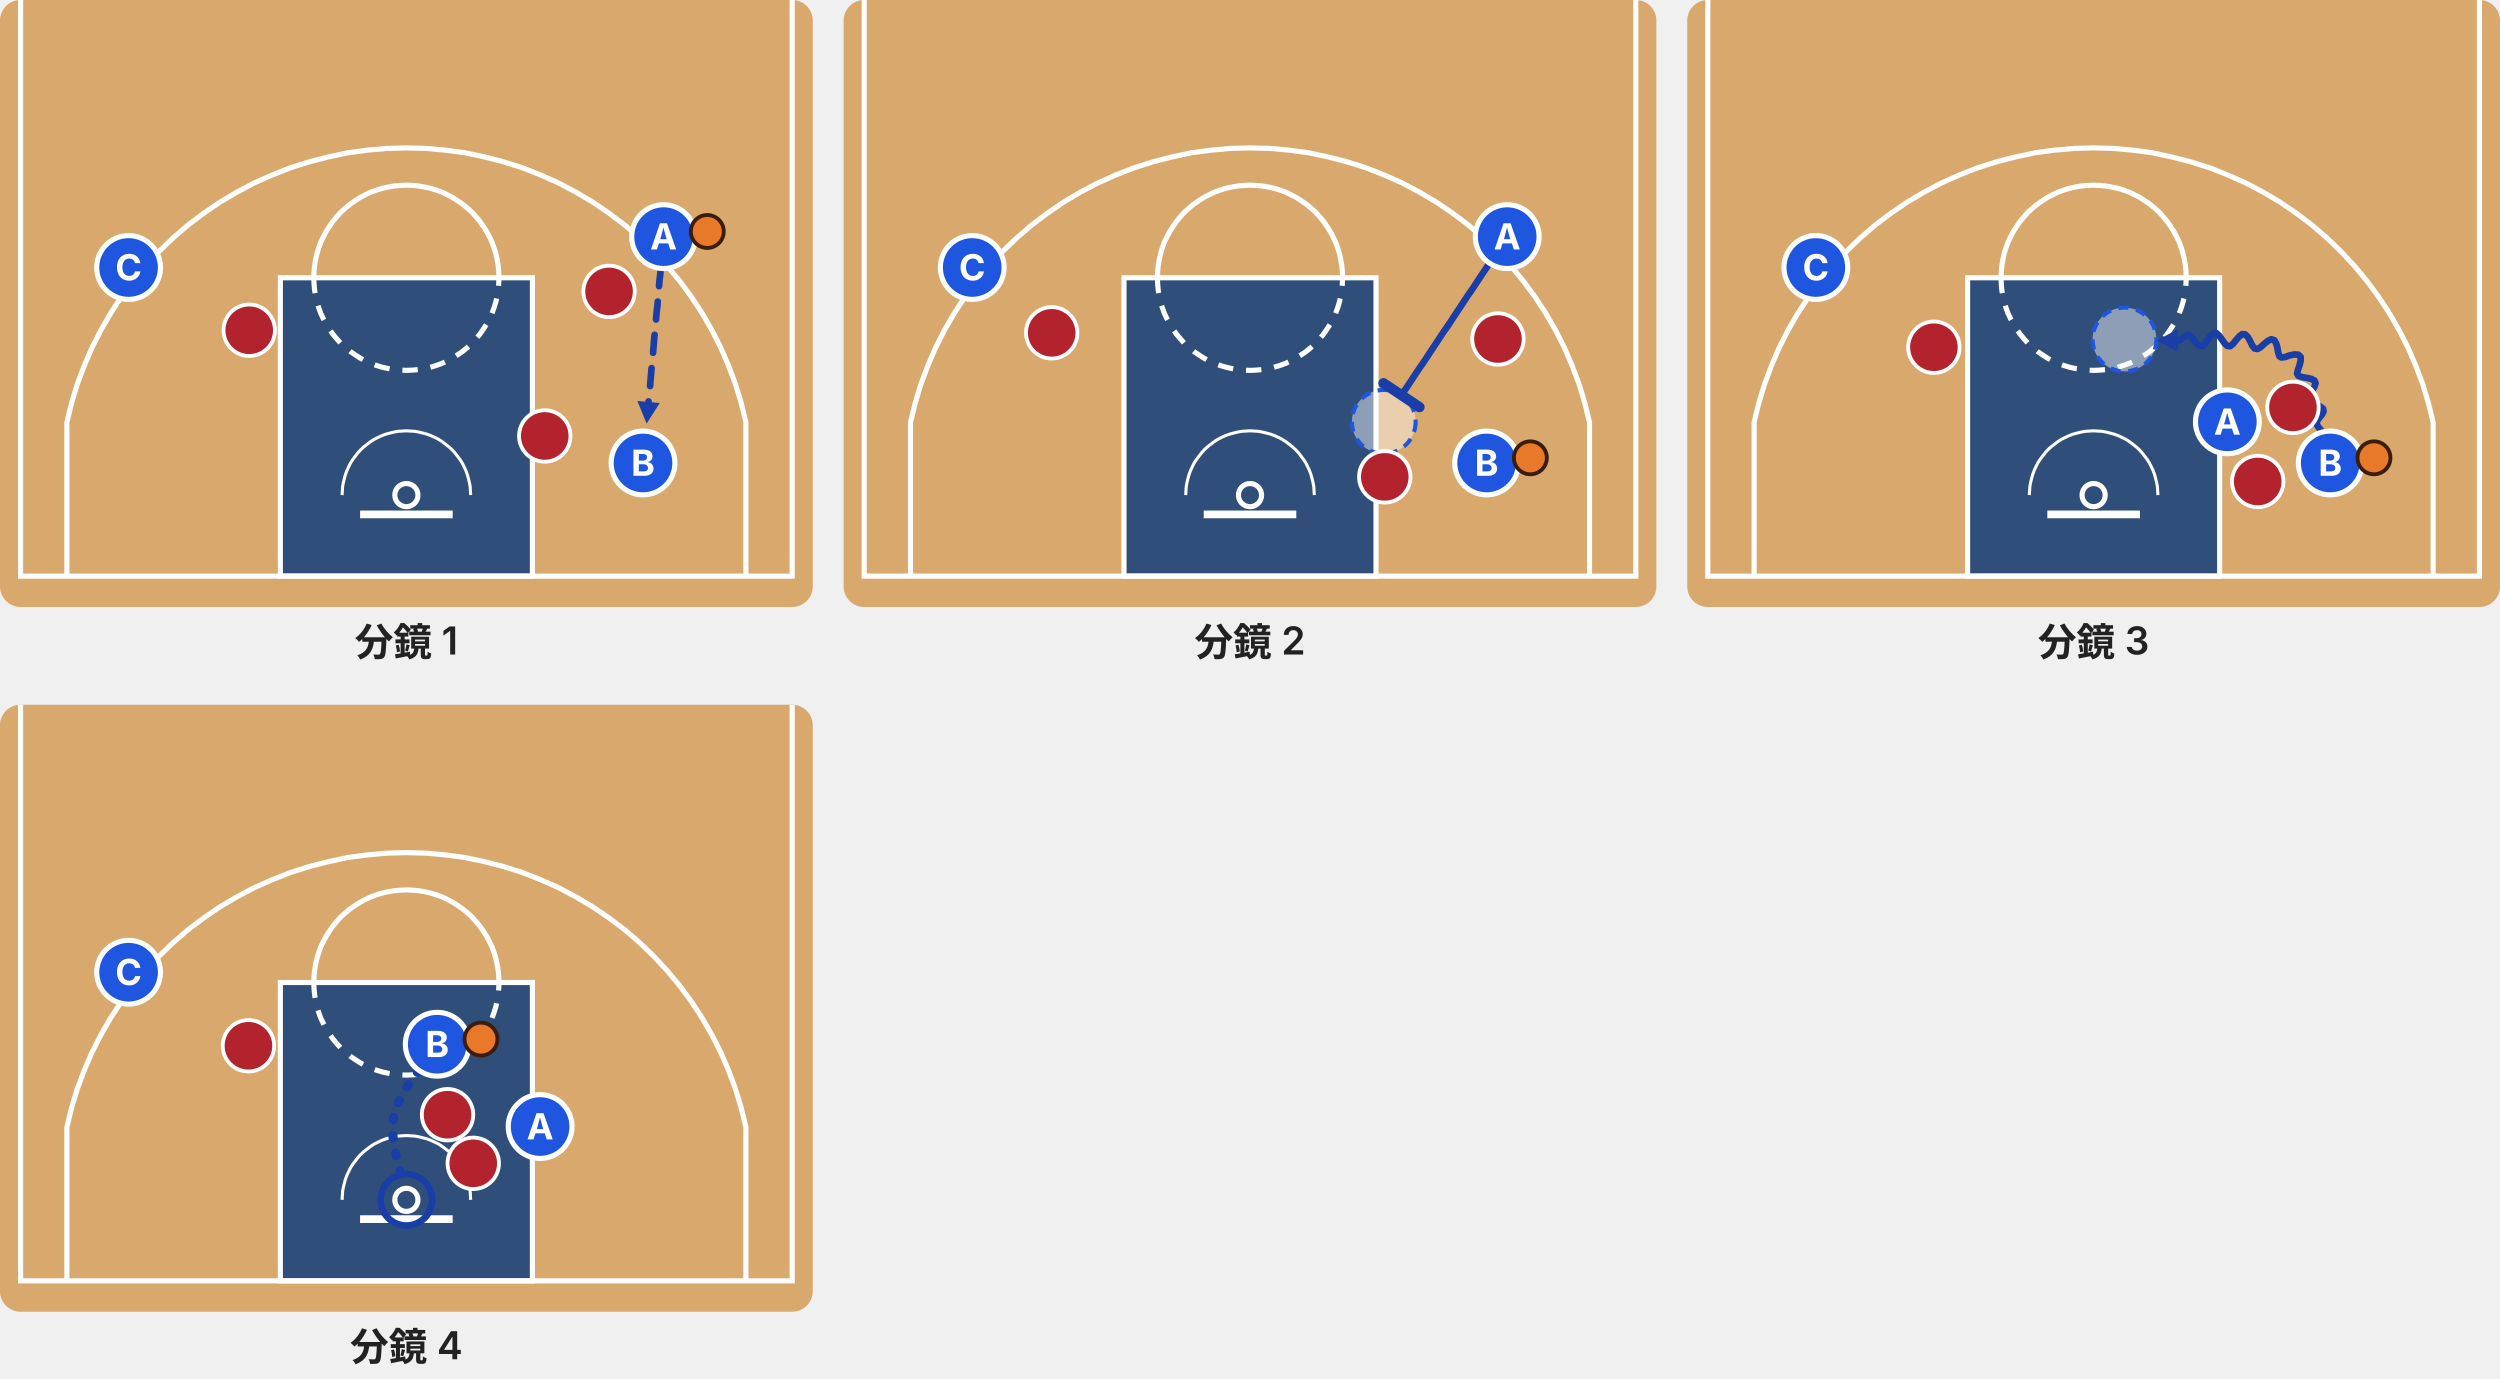
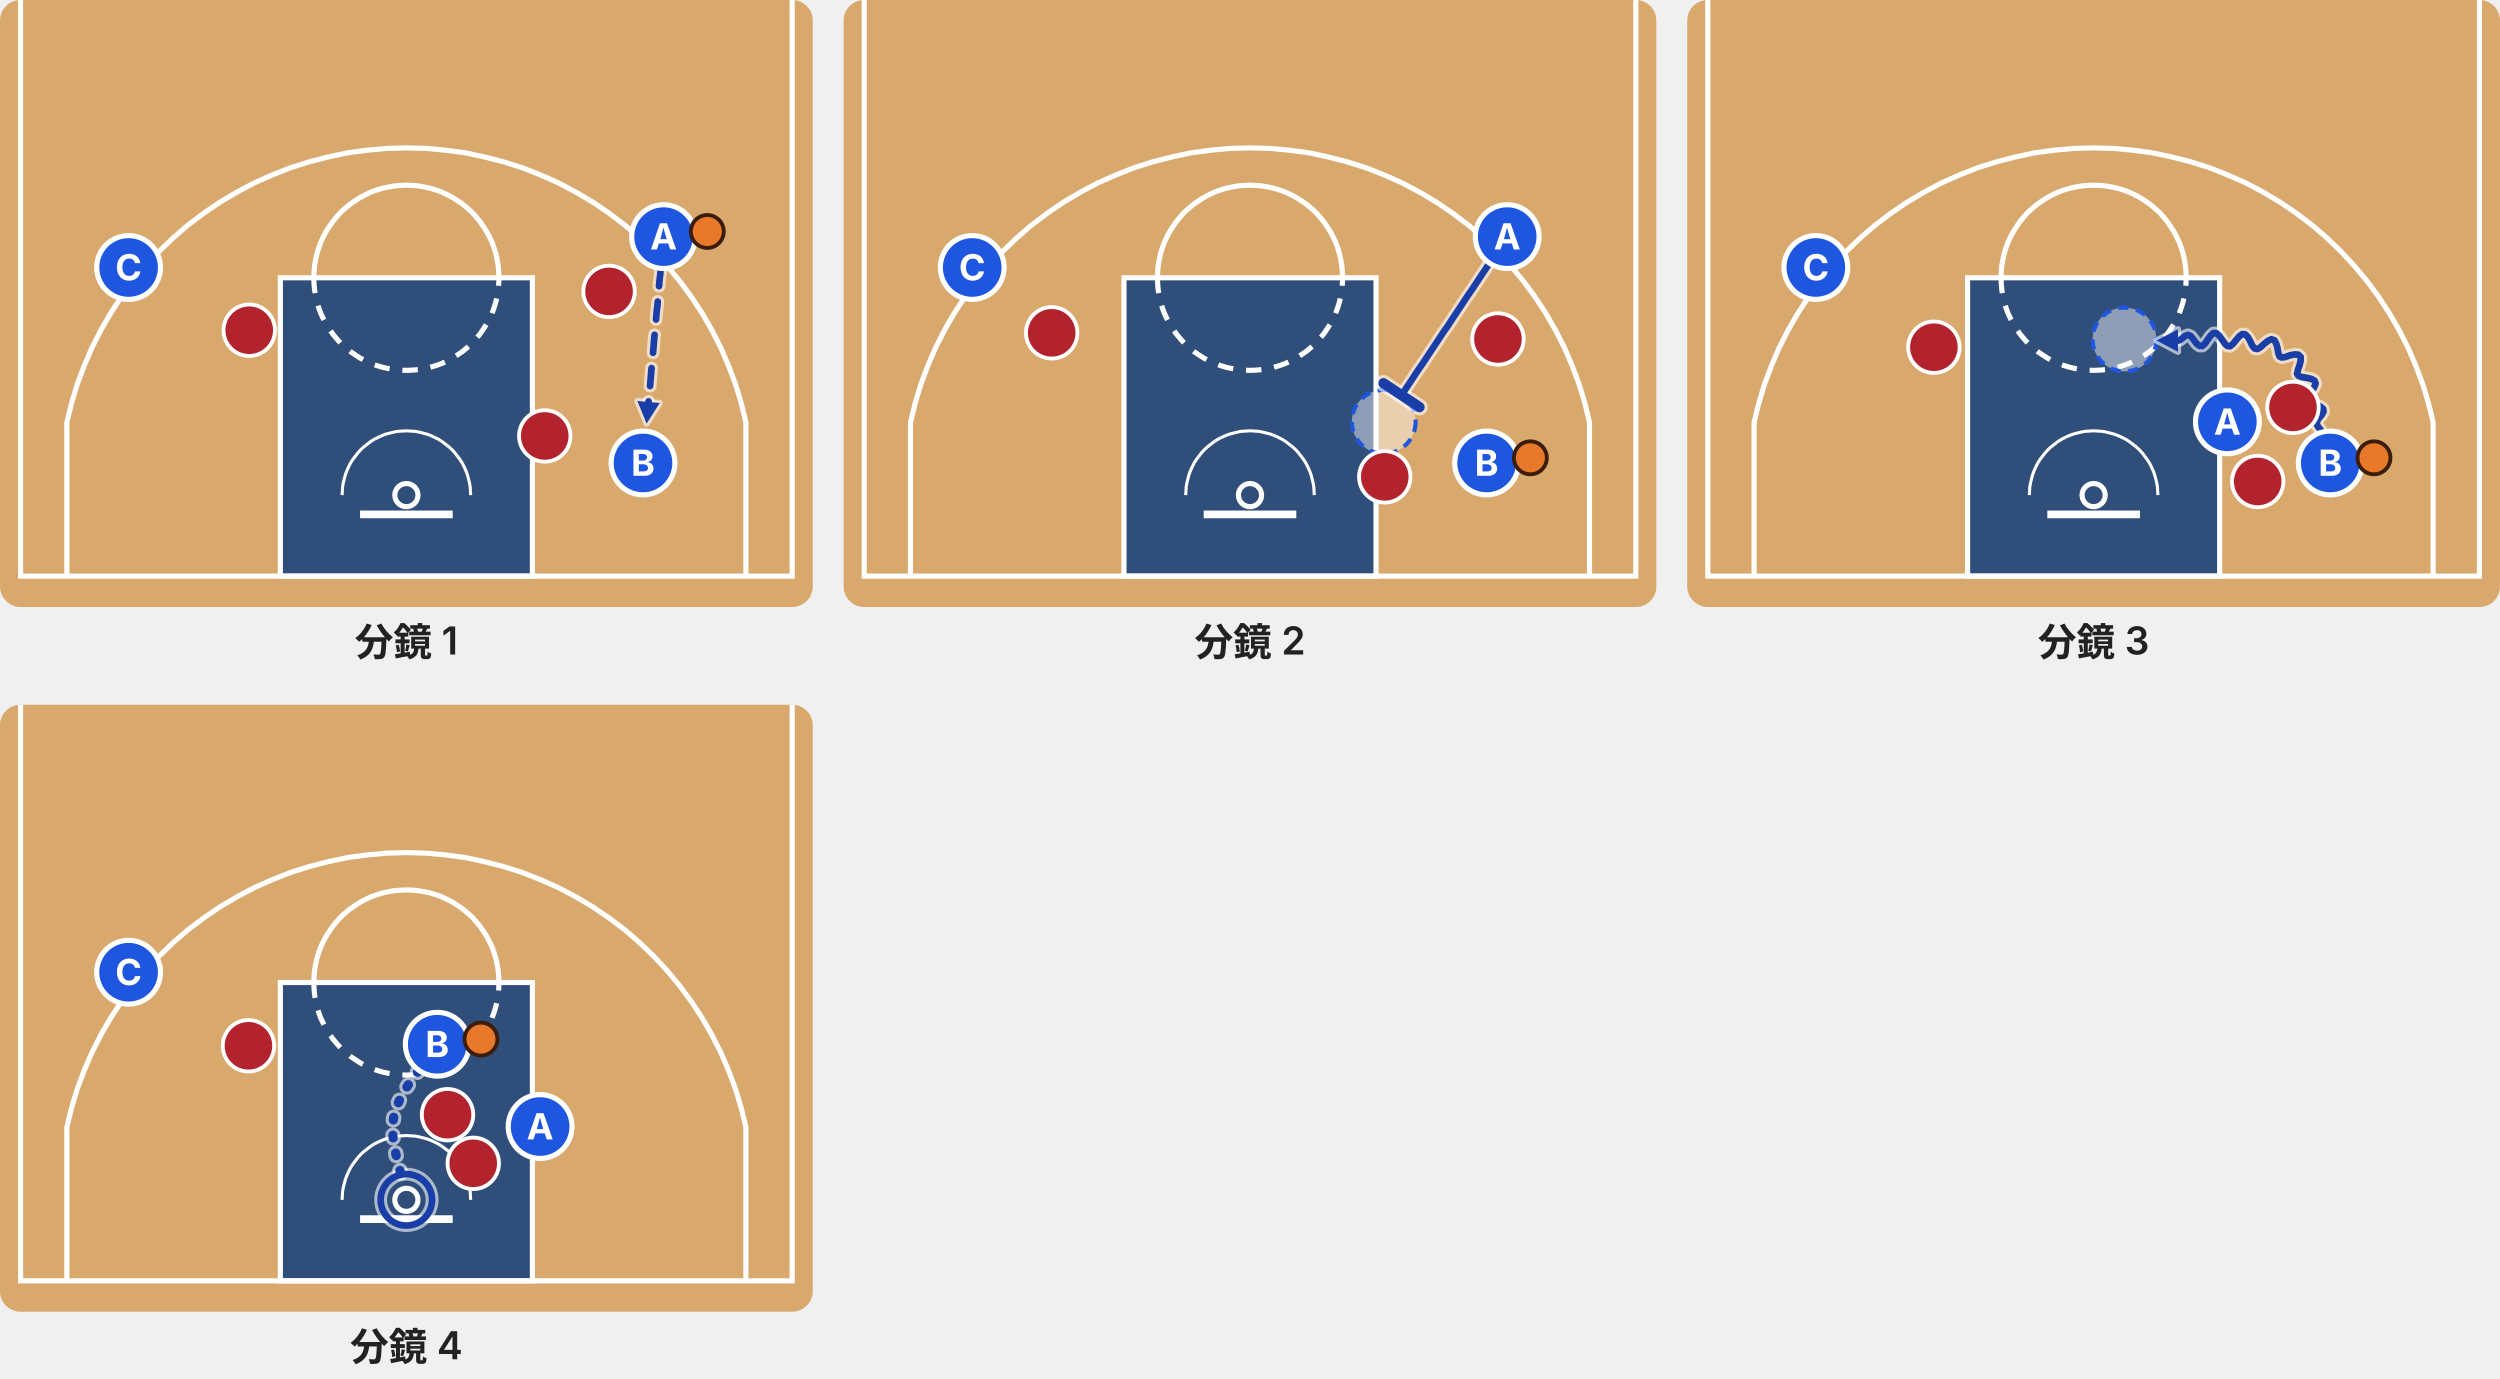
<svg xmlns="http://www.w3.org/2000/svg" viewBox="0 0 972.0 536.0" width="972.0" height="536.0" font-family="-apple-system, 'PingFang TC', 'Noto Sans TC', sans-serif">
  <g transform="translate(0,0)">
    <rect width="316.0" height="236.0" rx="8" fill="#d9a86c" />
    <rect x="109.0" y="108.0" width="98.0" height="116.0" fill="#2f4f7a" stroke="#ffffff" stroke-width="2" />
    <polyline points="8.0,0.0 8.0,224.0 308.0,224.0 308.0,0.0" fill="none" stroke="#ffffff" stroke-width="2" />
    <polyline points="194.0,108.0 193.9,105.6 193.7,103.3 193.3,101.0 192.8,98.7 192.1,96.4 191.3,94.2 190.3,92.1 189.2,90.0 187.9,88.0 186.6,86.1 185.1,84.3 183.5,82.5 181.7,80.9 179.9,79.4 178.0,78.1 176.0,76.8 173.9,75.7 171.8,74.7 169.6,73.9 167.3,73.2 165.0,72.7 162.7,72.3 160.4,72.1 158.0,72.0 155.6,72.1 153.3,72.3 151.0,72.7 148.7,73.2 146.4,73.9 144.2,74.7 142.1,75.7 140.0,76.8 138.0,78.1 136.1,79.4 134.3,80.9 132.5,82.5 130.9,84.3 129.4,86.1 128.1,88.0 126.8,90.0 125.7,92.1 124.7,94.2 123.9,96.4 123.2,98.7 122.7,101.0 122.3,103.3 122.1,105.6 122.0,108.0" fill="none" stroke="#ffffff" stroke-width="2" />
    <polyline points="122.0,108.0 122.1,110.4 122.3,112.7 122.7,115.0 123.2,117.3 123.9,119.6 124.7,121.8 125.7,123.9 126.8,126.0 128.1,128.0 129.4,129.9 130.9,131.7 132.5,133.5 134.3,135.1 136.1,136.6 138.0,137.9 140.0,139.2 142.1,140.3 144.2,141.3 146.4,142.1 148.7,142.8 151.0,143.3 153.3,143.7 155.6,143.9 158.0,144.0 160.4,143.9 162.7,143.7 165.0,143.3 167.3,142.8 169.6,142.1 171.8,141.3 173.9,140.3 176.0,139.2 178.0,137.9 179.9,136.6 181.7,135.1 183.5,133.5 185.1,131.7 186.6,129.9 187.9,128.0 189.2,126.0 190.3,123.9 191.3,121.8 192.1,119.6 192.8,117.3 193.3,115.0 193.7,112.7 193.9,110.4 194.0,108.0" fill="none" stroke="#ffffff" stroke-width="2" stroke-dasharray="6 5" />
    <polyline points="290.0,224.0 290.0,164.2 288.2,156.8 286.0,149.5 283.3,142.3 280.3,135.3 276.8,128.4 273.0,121.8 268.8,115.4 264.3,109.3 259.4,103.4 254.2,97.8 248.7,92.5 242.9,87.5 236.8,82.9 230.5,78.6 223.9,74.7 217.1,71.1 210.1,68.0 203.0,65.2 195.7,62.9 188.3,61.0 180.8,59.4 173.3,58.4 165.6,57.7 158.0,57.5 150.4,57.7 142.7,58.4 135.2,59.4 127.7,61.0 120.3,62.9 113.0,65.2 105.9,68.0 98.9,71.1 92.1,74.7 85.5,78.6 79.2,82.9 73.1,87.5 67.3,92.5 61.8,97.8 56.6,103.4 51.7,109.3 47.2,115.4 43.0,121.8 39.2,128.4 35.7,135.3 32.7,142.3 30.0,149.5 27.8,156.8 26.0,164.2 26.0,224.0" fill="none" stroke="#ffffff" stroke-width="2" />
    <polyline points="183.0,192.5 182.9,190.9 182.8,189.2 182.5,187.6 182.1,186.0 181.7,184.5 181.1,182.9 180.4,181.4 179.7,180.0 178.8,178.6 177.8,177.3 176.8,176.0 175.7,174.8 174.5,173.7 173.2,172.7 171.9,171.7 170.5,170.8 169.1,170.1 167.6,169.4 166.0,168.8 164.5,168.4 162.9,168.0 161.3,167.7 159.6,167.6 158.0,167.5 156.4,167.6 154.7,167.7 153.1,168.0 151.5,168.4 150.0,168.8 148.4,169.4 146.9,170.1 145.5,170.8 144.1,171.7 142.8,172.7 141.5,173.7 140.3,174.8 139.2,176.0 138.2,177.3 137.2,178.6 136.3,180.0 135.6,181.4 134.9,182.9 134.3,184.5 133.9,186.0 133.5,187.6 133.2,189.2 133.1,190.9 133.0,192.5" fill="none" stroke="#ffffff" stroke-width="1.2" />
    <line x1="140.0" y1="200.0" x2="176.0" y2="200.0" stroke="#ffffff" stroke-width="3" />
    <circle cx="158.0" cy="192.5" r="4.5" fill="none" stroke="#ffffff" stroke-width="2" />
+     <polyline points="256.9,104.3 256.7,106.7 256.4,109.1 256.2,111.6 256.0,114.0 255.8,116.4 255.6,118.9 255.3,121.3 255.1,123.8 254.9,126.2 254.7,128.7 254.4,131.1 254.2,133.6 254.0,136.0 253.8,138.4 253.6,140.9 253.3,143.3 253.1,145.8 252.9,148.2 252.7,150.7 252.4,153.1 252.2,155.6 252.0,157.9" fill="none" stroke="#ffffff" stroke-width="5.0" stroke-linecap="round" stroke-linejoin="round" stroke-opacity="0.6" fill-opacity="0.6" stroke-dasharray="7 6" />
+     <polygon points="251.4,164.7 256.5,156.7 247.8,155.9" fill="#ffffff" stroke="#ffffff" stroke-width="2.4" stroke-linejoin="round" stroke-opacity="0.6" fill-opacity="0.6" />
    <polyline points="256.9,104.3 256.7,106.7 256.4,109.1 256.2,111.6 256.0,114.0 255.8,116.4 255.6,118.9 255.3,121.3 255.1,123.8 254.9,126.2 254.7,128.7 254.4,131.1 254.2,133.6 254.0,136.0 253.8,138.4 253.6,140.9 253.3,143.3 253.1,145.8 252.9,148.2 252.7,150.7 252.4,153.1 252.2,155.6 252.0,157.9" fill="none" stroke="#1a3ea8" stroke-width="2.6" stroke-linecap="round" stroke-linejoin="round" stroke-dasharray="7 6" />
    <polygon points="251.4,164.7 256.5,156.7 247.8,155.9" fill="#1a3ea8" />
    <circle cx="236.8" cy="113.3" r="10.0" fill="#b3232d" stroke="#fff" stroke-width="1.5" />
    <circle cx="211.8" cy="169.5" r="10.0" fill="#b3232d" stroke="#fff" stroke-width="1.5" />
    <circle cx="96.9" cy="128.4" r="10.0" fill="#b3232d" stroke="#fff" stroke-width="1.5" />
    <circle cx="258.0" cy="92.0" r="12.4" fill="#1f56e0" stroke="#fff" stroke-width="2" />
    <text x="258.0" y="97.0" font-size="14" font-weight="700" fill="#fff" text-anchor="middle">A</text>
    <circle cx="250.0" cy="180.0" r="12.4" fill="#1f56e0" stroke="#fff" stroke-width="2" />
    <text x="250.0" y="185.0" font-size="14" font-weight="700" fill="#fff" text-anchor="middle">B</text>
    <circle cx="50.0" cy="104.0" r="12.4" fill="#1f56e0" stroke="#fff" stroke-width="2" />
    <text x="50.0" y="109.0" font-size="14" font-weight="700" fill="#fff" text-anchor="middle">C</text>
    <circle cx="275.0" cy="90.0" r="6.4" fill="#e8782a" stroke="#3b1d0b" stroke-width="1.5" />
    <text x="158.0" y="255.0" font-size="15" font-weight="600" fill="#222" text-anchor="middle">分鏡 1</text>
  </g>
  <g transform="translate(328,0)">
    <rect width="316.0" height="236.0" rx="8" fill="#d9a86c" />
    <rect x="109.0" y="108.0" width="98.0" height="116.0" fill="#2f4f7a" stroke="#ffffff" stroke-width="2" />
    <polyline points="8.0,0.0 8.0,224.0 308.0,224.0 308.0,0.0" fill="none" stroke="#ffffff" stroke-width="2" />
    <polyline points="194.0,108.0 193.9,105.6 193.7,103.3 193.3,101.0 192.8,98.7 192.1,96.4 191.3,94.2 190.3,92.1 189.2,90.0 187.9,88.0 186.6,86.1 185.1,84.3 183.5,82.5 181.7,80.9 179.9,79.4 178.0,78.1 176.0,76.8 173.9,75.7 171.8,74.7 169.6,73.9 167.3,73.2 165.0,72.7 162.7,72.3 160.4,72.1 158.0,72.0 155.6,72.1 153.3,72.3 151.0,72.7 148.7,73.2 146.4,73.9 144.2,74.7 142.1,75.7 140.0,76.8 138.0,78.1 136.1,79.4 134.3,80.9 132.5,82.5 130.9,84.3 129.4,86.1 128.1,88.0 126.8,90.0 125.7,92.1 124.7,94.2 123.9,96.4 123.2,98.7 122.7,101.0 122.3,103.3 122.1,105.6 122.0,108.0" fill="none" stroke="#ffffff" stroke-width="2" />
    <polyline points="122.0,108.0 122.1,110.4 122.3,112.7 122.7,115.0 123.2,117.3 123.9,119.6 124.7,121.8 125.7,123.9 126.8,126.0 128.1,128.0 129.4,129.9 130.9,131.7 132.5,133.5 134.3,135.1 136.1,136.6 138.0,137.9 140.0,139.2 142.1,140.3 144.2,141.3 146.4,142.1 148.7,142.8 151.0,143.3 153.3,143.7 155.6,143.9 158.0,144.0 160.4,143.9 162.7,143.7 165.0,143.3 167.3,142.8 169.6,142.1 171.8,141.3 173.9,140.3 176.0,139.2 178.0,137.9 179.9,136.6 181.7,135.1 183.5,133.5 185.1,131.7 186.6,129.9 187.9,128.0 189.2,126.0 190.3,123.9 191.3,121.8 192.1,119.6 192.8,117.3 193.3,115.0 193.7,112.7 193.9,110.4 194.0,108.0" fill="none" stroke="#ffffff" stroke-width="2" stroke-dasharray="6 5" />
    <polyline points="290.0,224.0 290.0,164.2 288.2,156.8 286.0,149.5 283.3,142.3 280.3,135.3 276.8,128.4 273.0,121.8 268.8,115.4 264.3,109.3 259.4,103.4 254.2,97.8 248.7,92.5 242.9,87.5 236.8,82.9 230.5,78.6 223.9,74.7 217.1,71.1 210.1,68.0 203.0,65.2 195.7,62.9 188.3,61.0 180.8,59.4 173.3,58.4 165.6,57.7 158.0,57.5 150.4,57.7 142.7,58.4 135.2,59.4 127.7,61.0 120.3,62.9 113.0,65.2 105.9,68.0 98.9,71.1 92.1,74.7 85.5,78.6 79.2,82.9 73.1,87.5 67.3,92.5 61.8,97.8 56.6,103.4 51.7,109.3 47.2,115.4 43.0,121.8 39.2,128.4 35.7,135.3 32.7,142.3 30.0,149.5 27.8,156.8 26.0,164.2 26.0,224.0" fill="none" stroke="#ffffff" stroke-width="2" />
    <polyline points="183.0,192.5 182.9,190.9 182.8,189.2 182.5,187.6 182.1,186.0 181.7,184.5 181.1,182.9 180.4,181.4 179.7,180.0 178.8,178.6 177.8,177.3 176.8,176.0 175.7,174.8 174.5,173.7 173.2,172.7 171.9,171.7 170.5,170.8 169.1,170.1 167.6,169.4 166.0,168.8 164.5,168.4 162.9,168.0 161.3,167.7 159.6,167.6 158.0,167.5 156.4,167.6 154.7,167.7 153.1,168.0 151.5,168.4 150.0,168.8 148.4,169.4 146.9,170.1 145.5,170.8 144.1,171.7 142.8,172.7 141.5,173.7 140.3,174.8 139.2,176.0 138.2,177.3 137.2,178.6 136.3,180.0 135.6,181.4 134.9,182.9 134.3,184.5 133.9,186.0 133.5,187.6 133.2,189.2 133.1,190.9 133.0,192.5" fill="none" stroke="#ffffff" stroke-width="1.2" />
    <line x1="140.0" y1="200.0" x2="176.0" y2="200.0" stroke="#ffffff" stroke-width="3" />
    <circle cx="158.0" cy="192.5" r="4.5" fill="none" stroke="#ffffff" stroke-width="2" />
    <circle cx="210.0" cy="164.0" r="12.4" fill="#ffffff" fill-opacity="0.45" stroke="#1f56e0" stroke-width="1.6" stroke-dasharray="4 3" />
+     <polyline points="251.1,102.3 249.8,104.3 248.4,106.4 247.0,108.5 245.7,110.5 244.3,112.6 242.9,114.6 241.5,116.7 240.2,118.7 238.8,120.8 237.4,122.9 236.1,124.9 234.7,127.0 233.3,129.0 231.9,131.1 230.6,133.1 229.2,135.2 227.8,137.3 226.5,139.3 225.1,141.4 223.7,143.4 222.3,145.5 221.0,147.5 219.6,149.6 218.2,151.7 216.9,153.7" fill="none" stroke="#ffffff" stroke-width="5.0" stroke-linecap="round" stroke-linejoin="round" stroke-opacity="0.6" fill-opacity="0.6" />
+     <line x1="223.9" y1="158.3" x2="209.9" y2="149.0" stroke="#ffffff" stroke-width="6.4" stroke-linecap="round" stroke-opacity="0.6" fill-opacity="0.6" />
    <polyline points="251.1,102.3 249.8,104.3 248.4,106.4 247.0,108.5 245.7,110.5 244.3,112.6 242.9,114.6 241.5,116.7 240.2,118.7 238.8,120.8 237.4,122.9 236.1,124.9 234.7,127.0 233.3,129.0 231.9,131.1 230.6,133.1 229.2,135.2 227.8,137.3 226.5,139.3 225.1,141.4 223.7,143.4 222.3,145.5 221.0,147.5 219.6,149.6 218.2,151.7 216.9,153.7" fill="none" stroke="#1a3ea8" stroke-width="2.6" stroke-linecap="round" stroke-linejoin="round" />
-     <line x1="223.9" y1="158.3" x2="209.9" y2="149.0" stroke="#1a3ea8" stroke-width="4" stroke-linecap="round" />
+     <line x1="223.9" y1="158.3" x2="209.9" y2="149.0" stroke="#1a3ea8" stroke-width="4.0" stroke-linecap="round" />
    <circle cx="254.4" cy="131.8" r="10.0" fill="#b3232d" stroke="#fff" stroke-width="1.5" />
    <circle cx="210.4" cy="185.4" r="10.0" fill="#b3232d" stroke="#fff" stroke-width="1.5" />
    <circle cx="80.9" cy="129.4" r="10.0" fill="#b3232d" stroke="#fff" stroke-width="1.5" />
    <circle cx="258.0" cy="92.0" r="12.4" fill="#1f56e0" stroke="#fff" stroke-width="2" />
    <text x="258.0" y="97.0" font-size="14" font-weight="700" fill="#fff" text-anchor="middle">A</text>
    <circle cx="250.0" cy="180.0" r="12.4" fill="#1f56e0" stroke="#fff" stroke-width="2" />
    <text x="250.0" y="185.0" font-size="14" font-weight="700" fill="#fff" text-anchor="middle">B</text>
    <circle cx="50.0" cy="104.0" r="12.4" fill="#1f56e0" stroke="#fff" stroke-width="2" />
    <text x="50.0" y="109.0" font-size="14" font-weight="700" fill="#fff" text-anchor="middle">C</text>
    <circle cx="267.0" cy="178.0" r="6.4" fill="#e8782a" stroke="#3b1d0b" stroke-width="1.5" />
    <text x="158.0" y="255.0" font-size="15" font-weight="600" fill="#222" text-anchor="middle">分鏡 2</text>
  </g>
  <g transform="translate(656,0)">
    <rect width="316.0" height="236.0" rx="8" fill="#d9a86c" />
    <rect x="109.0" y="108.0" width="98.0" height="116.0" fill="#2f4f7a" stroke="#ffffff" stroke-width="2" />
    <polyline points="8.0,0.0 8.0,224.0 308.0,224.0 308.0,0.0" fill="none" stroke="#ffffff" stroke-width="2" />
    <polyline points="194.0,108.0 193.9,105.6 193.7,103.3 193.3,101.0 192.8,98.7 192.1,96.4 191.3,94.2 190.3,92.1 189.2,90.0 187.9,88.0 186.6,86.1 185.1,84.3 183.5,82.5 181.7,80.9 179.9,79.4 178.0,78.1 176.0,76.8 173.9,75.7 171.8,74.7 169.6,73.9 167.3,73.2 165.0,72.7 162.7,72.3 160.4,72.1 158.0,72.0 155.6,72.1 153.3,72.3 151.0,72.7 148.7,73.2 146.4,73.9 144.2,74.7 142.1,75.7 140.0,76.8 138.0,78.1 136.1,79.4 134.3,80.9 132.5,82.5 130.9,84.3 129.4,86.1 128.1,88.0 126.8,90.0 125.7,92.1 124.7,94.2 123.9,96.4 123.2,98.7 122.7,101.0 122.3,103.3 122.1,105.6 122.0,108.0" fill="none" stroke="#ffffff" stroke-width="2" />
    <polyline points="122.0,108.0 122.1,110.4 122.3,112.7 122.7,115.0 123.2,117.3 123.9,119.6 124.7,121.8 125.7,123.9 126.8,126.0 128.1,128.0 129.4,129.9 130.9,131.7 132.5,133.5 134.3,135.1 136.1,136.6 138.0,137.9 140.0,139.2 142.1,140.3 144.2,141.3 146.4,142.1 148.7,142.8 151.0,143.3 153.3,143.7 155.6,143.9 158.0,144.0 160.4,143.9 162.7,143.7 165.0,143.3 167.3,142.8 169.6,142.1 171.8,141.3 173.9,140.3 176.0,139.2 178.0,137.9 179.9,136.6 181.7,135.1 183.5,133.5 185.1,131.7 186.6,129.9 187.9,128.0 189.2,126.0 190.3,123.9 191.3,121.8 192.1,119.6 192.8,117.3 193.3,115.0 193.7,112.7 193.9,110.4 194.0,108.0" fill="none" stroke="#ffffff" stroke-width="2" stroke-dasharray="6 5" />
    <polyline points="290.0,224.0 290.0,164.2 288.2,156.8 286.0,149.5 283.3,142.3 280.3,135.3 276.8,128.4 273.0,121.8 268.8,115.4 264.3,109.3 259.4,103.4 254.2,97.8 248.7,92.5 242.9,87.5 236.8,82.9 230.5,78.6 223.9,74.7 217.1,71.1 210.1,68.0 203.0,65.2 195.7,62.9 188.3,61.0 180.8,59.4 173.3,58.4 165.6,57.7 158.0,57.5 150.4,57.7 142.7,58.4 135.2,59.4 127.7,61.0 120.3,62.9 113.0,65.2 105.9,68.0 98.9,71.1 92.1,74.7 85.5,78.6 79.2,82.9 73.1,87.5 67.3,92.5 61.8,97.8 56.6,103.4 51.7,109.3 47.2,115.4 43.0,121.8 39.2,128.4 35.7,135.3 32.7,142.3 30.0,149.5 27.8,156.8 26.0,164.2 26.0,224.0" fill="none" stroke="#ffffff" stroke-width="2" />
    <polyline points="183.0,192.5 182.9,190.9 182.8,189.2 182.5,187.6 182.1,186.0 181.7,184.5 181.1,182.9 180.4,181.4 179.7,180.0 178.8,178.6 177.8,177.3 176.8,176.0 175.7,174.8 174.5,173.7 173.2,172.7 171.9,171.7 170.5,170.8 169.1,170.1 167.6,169.4 166.0,168.8 164.5,168.4 162.9,168.0 161.3,167.7 159.6,167.6 158.0,167.5 156.4,167.6 154.7,167.7 153.1,168.0 151.5,168.4 150.0,168.8 148.4,169.4 146.9,170.1 145.5,170.8 144.1,171.7 142.8,172.7 141.5,173.7 140.3,174.8 139.2,176.0 138.2,177.3 137.2,178.6 136.3,180.0 135.6,181.4 134.9,182.9 134.3,184.5 133.9,186.0 133.5,187.6 133.2,189.2 133.1,190.9 133.0,192.5" fill="none" stroke="#ffffff" stroke-width="1.2" />
    <line x1="140.0" y1="200.0" x2="176.0" y2="200.0" stroke="#ffffff" stroke-width="3" />
    <circle cx="158.0" cy="192.5" r="4.5" fill="none" stroke="#ffffff" stroke-width="2" />
    <circle cx="170.0" cy="132.0" r="12.4" fill="#ffffff" fill-opacity="0.45" stroke="#1f56e0" stroke-width="1.6" stroke-dasharray="4 3" />
+     <polyline points="246.7,168.1 246.2,167.0 245.4,166.1 244.8,165.1 244.8,164.0 245.5,162.7 246.7,161.3 247.4,160.0 247.2,158.9 246.0,158.0 244.2,157.3 242.5,156.7 241.3,155.9 241.0,154.8 241.6,153.5 242.8,152.0 243.8,150.5 244.3,149.1 243.9,148.0 242.6,147.3 240.8,146.9 238.9,146.6 237.6,146.1 237.1,145.3 237.4,143.9 238.0,142.2 238.5,140.3 238.5,138.8 237.6,137.9 236.1,137.8 234.2,138.2 232.5,138.8 231.1,139.0 230.3,138.6 229.8,137.3 229.5,135.4 229.0,133.6 228.3,132.3 227.1,131.9 225.8,132.5 224.3,133.7 222.9,135.0 221.7,135.7 220.6,135.5 219.7,134.4 218.9,132.7 218.0,131.1 216.9,130.0 215.8,129.9 214.6,130.8 213.4,132.2 212.2,133.7 211.1,134.6 210.0,134.5 209.0,133.6 207.9,132.0 206.8,130.5 205.7,129.5 204.6,129.5 203.5,130.5 202.4,132.0 201.3,133.6 200.3,134.5 199.2,134.5 198.0,133.6 196.9,132.1 195.8,130.7 194.7,130.2 193.6,130.6 192.5,131.5 191.4,132.3 190.3,132.5 189.2,132.3 189.2,132.3" fill="none" stroke="#ffffff" stroke-width="5.0" stroke-linecap="round" stroke-linejoin="round" stroke-opacity="0.6" fill-opacity="0.6" />
+     <polygon points="182.4,132.4 190.8,136.8 190.8,128.0" fill="#ffffff" stroke="#ffffff" stroke-width="2.4" stroke-linejoin="round" stroke-opacity="0.6" fill-opacity="0.6" />
    <polyline points="246.7,168.1 246.2,167.0 245.4,166.1 244.8,165.1 244.8,164.0 245.5,162.7 246.7,161.3 247.4,160.0 247.2,158.9 246.0,158.0 244.2,157.3 242.5,156.7 241.3,155.9 241.0,154.8 241.6,153.5 242.8,152.0 243.8,150.5 244.3,149.1 243.9,148.0 242.6,147.3 240.8,146.9 238.9,146.6 237.6,146.1 237.1,145.3 237.4,143.9 238.0,142.2 238.5,140.3 238.5,138.8 237.6,137.9 236.1,137.8 234.2,138.2 232.5,138.8 231.1,139.0 230.3,138.6 229.8,137.3 229.5,135.4 229.0,133.6 228.3,132.3 227.1,131.9 225.8,132.5 224.3,133.7 222.9,135.0 221.7,135.7 220.6,135.5 219.7,134.4 218.9,132.7 218.0,131.1 216.9,130.0 215.8,129.9 214.6,130.8 213.4,132.2 212.2,133.7 211.1,134.6 210.0,134.5 209.0,133.6 207.9,132.0 206.8,130.5 205.7,129.5 204.6,129.5 203.5,130.5 202.4,132.0 201.3,133.6 200.3,134.5 199.2,134.5 198.0,133.6 196.9,132.1 195.8,130.7 194.7,130.2 193.6,130.6 192.5,131.5 191.4,132.3 190.3,132.5 189.2,132.3 189.2,132.3" fill="none" stroke="#1a3ea8" stroke-width="2.6" stroke-linecap="round" stroke-linejoin="round" />
    <polygon points="182.4,132.4 190.8,136.8 190.8,128.0" fill="#1a3ea8" />
    <circle cx="235.5" cy="158.4" r="10.0" fill="#b3232d" stroke="#fff" stroke-width="1.5" />
    <circle cx="221.8" cy="187.2" r="10.0" fill="#b3232d" stroke="#fff" stroke-width="1.5" />
    <circle cx="95.9" cy="135.0" r="10.0" fill="#b3232d" stroke="#fff" stroke-width="1.5" />
    <circle cx="210.0" cy="164.0" r="12.4" fill="#1f56e0" stroke="#fff" stroke-width="2" />
    <text x="210.0" y="169.0" font-size="14" font-weight="700" fill="#fff" text-anchor="middle">A</text>
    <circle cx="250.0" cy="180.0" r="12.4" fill="#1f56e0" stroke="#fff" stroke-width="2" />
    <text x="250.0" y="185.0" font-size="14" font-weight="700" fill="#fff" text-anchor="middle">B</text>
    <circle cx="50.0" cy="104.0" r="12.4" fill="#1f56e0" stroke="#fff" stroke-width="2" />
    <text x="50.0" y="109.0" font-size="14" font-weight="700" fill="#fff" text-anchor="middle">C</text>
    <circle cx="267.0" cy="178.0" r="6.4" fill="#e8782a" stroke="#3b1d0b" stroke-width="1.5" />
    <text x="158.0" y="255.0" font-size="15" font-weight="600" fill="#222" text-anchor="middle">分鏡 3</text>
  </g>
  <g transform="translate(0,274)">
    <rect width="316.0" height="236.0" rx="8" fill="#d9a86c" />
    <rect x="109.0" y="108.0" width="98.0" height="116.0" fill="#2f4f7a" stroke="#ffffff" stroke-width="2" />
    <polyline points="8.0,0.0 8.0,224.0 308.0,224.0 308.0,0.0" fill="none" stroke="#ffffff" stroke-width="2" />
    <polyline points="194.0,108.0 193.9,105.6 193.7,103.3 193.3,101.0 192.8,98.7 192.1,96.4 191.3,94.2 190.3,92.1 189.2,90.0 187.9,88.0 186.6,86.1 185.1,84.3 183.5,82.5 181.7,80.9 179.9,79.4 178.0,78.1 176.0,76.8 173.9,75.7 171.8,74.7 169.6,73.9 167.3,73.2 165.0,72.7 162.7,72.3 160.4,72.1 158.0,72.0 155.6,72.1 153.3,72.3 151.0,72.7 148.7,73.2 146.4,73.9 144.2,74.7 142.1,75.7 140.0,76.8 138.0,78.1 136.1,79.4 134.3,80.9 132.5,82.5 130.9,84.3 129.4,86.1 128.1,88.0 126.8,90.0 125.7,92.1 124.7,94.2 123.9,96.4 123.2,98.7 122.7,101.0 122.3,103.3 122.1,105.6 122.0,108.0" fill="none" stroke="#ffffff" stroke-width="2" />
    <polyline points="122.0,108.0 122.1,110.4 122.3,112.7 122.7,115.0 123.2,117.3 123.9,119.6 124.7,121.8 125.7,123.9 126.8,126.0 128.1,128.0 129.4,129.9 130.9,131.7 132.5,133.5 134.3,135.1 136.1,136.6 138.0,137.9 140.0,139.2 142.1,140.3 144.2,141.3 146.4,142.1 148.7,142.8 151.0,143.3 153.3,143.7 155.6,143.9 158.0,144.0 160.4,143.9 162.7,143.7 165.0,143.3 167.3,142.8 169.6,142.1 171.8,141.3 173.9,140.3 176.0,139.2 178.0,137.9 179.9,136.6 181.7,135.1 183.5,133.5 185.1,131.7 186.6,129.9 187.9,128.0 189.2,126.0 190.3,123.9 191.3,121.8 192.1,119.6 192.8,117.3 193.3,115.0 193.7,112.7 193.9,110.4 194.0,108.0" fill="none" stroke="#ffffff" stroke-width="2" stroke-dasharray="6 5" />
    <polyline points="290.0,224.0 290.0,164.2 288.2,156.8 286.0,149.5 283.3,142.3 280.3,135.3 276.8,128.4 273.0,121.8 268.8,115.4 264.3,109.3 259.4,103.4 254.2,97.8 248.7,92.5 242.9,87.5 236.8,82.9 230.5,78.6 223.9,74.7 217.1,71.1 210.1,68.0 203.0,65.2 195.7,62.9 188.3,61.0 180.8,59.4 173.3,58.4 165.6,57.7 158.0,57.5 150.4,57.7 142.7,58.4 135.2,59.4 127.7,61.0 120.3,62.9 113.0,65.2 105.9,68.0 98.9,71.1 92.1,74.7 85.5,78.6 79.2,82.9 73.1,87.5 67.3,92.5 61.8,97.8 56.6,103.4 51.7,109.3 47.2,115.4 43.0,121.8 39.2,128.4 35.7,135.3 32.7,142.3 30.0,149.5 27.8,156.8 26.0,164.2 26.0,224.0" fill="none" stroke="#ffffff" stroke-width="2" />
    <polyline points="183.0,192.5 182.9,190.9 182.8,189.2 182.5,187.6 182.1,186.0 181.7,184.5 181.1,182.9 180.4,181.4 179.7,180.0 178.8,178.6 177.8,177.3 176.8,176.0 175.7,174.8 174.5,173.7 173.2,172.7 171.9,171.7 170.5,170.8 169.1,170.1 167.6,169.4 166.0,168.8 164.5,168.4 162.9,168.0 161.3,167.7 159.6,167.6 158.0,167.5 156.4,167.6 154.7,167.7 153.1,168.0 151.5,168.4 150.0,168.8 148.4,169.4 146.9,170.1 145.5,170.8 144.1,171.7 142.8,172.7 141.5,173.7 140.3,174.8 139.2,176.0 138.2,177.3 137.2,178.6 136.3,180.0 135.6,181.4 134.9,182.9 134.3,184.5 133.9,186.0 133.5,187.6 133.2,189.2 133.1,190.9 133.0,192.5" fill="none" stroke="#ffffff" stroke-width="1.2" />
    <line x1="140.0" y1="200.0" x2="176.0" y2="200.0" stroke="#ffffff" stroke-width="3" />
    <circle cx="158.0" cy="192.5" r="4.5" fill="none" stroke="#ffffff" stroke-width="2" />
+     <polyline points="162.9,142.1 161.6,143.8 160.2,145.8 158.8,147.7 157.5,149.7 156.3,151.7 155.3,153.8 154.4,155.9 153.6,158.0 153.1,160.1 152.8,162.3 152.7,164.5 152.7,166.7 152.9,169.0 153.2,171.3 153.7,173.7 154.2,176.0 154.8,178.4 155.4,180.7 155.9,182.7" fill="none" stroke="#ffffff" stroke-width="6.0" stroke-linecap="round" stroke-linejoin="round" stroke-opacity="0.6" fill-opacity="0.6" stroke-dasharray="1 6" />
+     <circle cx="158.0" cy="192.5" r="10.0" fill="none" stroke="#ffffff" stroke-width="5.0" stroke-opacity="0.6" fill-opacity="0.6" />
    <polyline points="162.9,142.1 161.6,143.8 160.2,145.8 158.8,147.7 157.5,149.7 156.3,151.7 155.3,153.8 154.4,155.9 153.6,158.0 153.1,160.1 152.8,162.3 152.7,164.5 152.7,166.7 152.9,169.0 153.2,171.3 153.7,173.7 154.2,176.0 154.8,178.4 155.4,180.7 155.9,182.7" fill="none" stroke="#1a3ea8" stroke-width="3.6" stroke-linecap="round" stroke-linejoin="round" stroke-dasharray="1 6" />
    <circle cx="158.0" cy="192.5" r="10.0" fill="none" stroke="#1a3ea8" stroke-width="2.6" />
    <circle cx="174.0" cy="159.4" r="10.0" fill="#b3232d" stroke="#fff" stroke-width="1.5" />
    <circle cx="184.0" cy="178.3" r="10.0" fill="#b3232d" stroke="#fff" stroke-width="1.5" />
    <circle cx="96.6" cy="132.6" r="10.0" fill="#b3232d" stroke="#fff" stroke-width="1.5" />
    <circle cx="210.0" cy="164.0" r="12.4" fill="#1f56e0" stroke="#fff" stroke-width="2" />
    <text x="210.0" y="169.0" font-size="14" font-weight="700" fill="#fff" text-anchor="middle">A</text>
    <circle cx="170.0" cy="132.0" r="12.4" fill="#1f56e0" stroke="#fff" stroke-width="2" />
    <text x="170.0" y="137.0" font-size="14" font-weight="700" fill="#fff" text-anchor="middle">B</text>
    <circle cx="50.0" cy="104.0" r="12.4" fill="#1f56e0" stroke="#fff" stroke-width="2" />
    <text x="50.0" y="109.0" font-size="14" font-weight="700" fill="#fff" text-anchor="middle">C</text>
    <circle cx="187.0" cy="130.0" r="6.4" fill="#e8782a" stroke="#3b1d0b" stroke-width="1.5" />
    <text x="158.0" y="255.0" font-size="15" font-weight="600" fill="#222" text-anchor="middle">分鏡 4</text>
  </g>
</svg>
